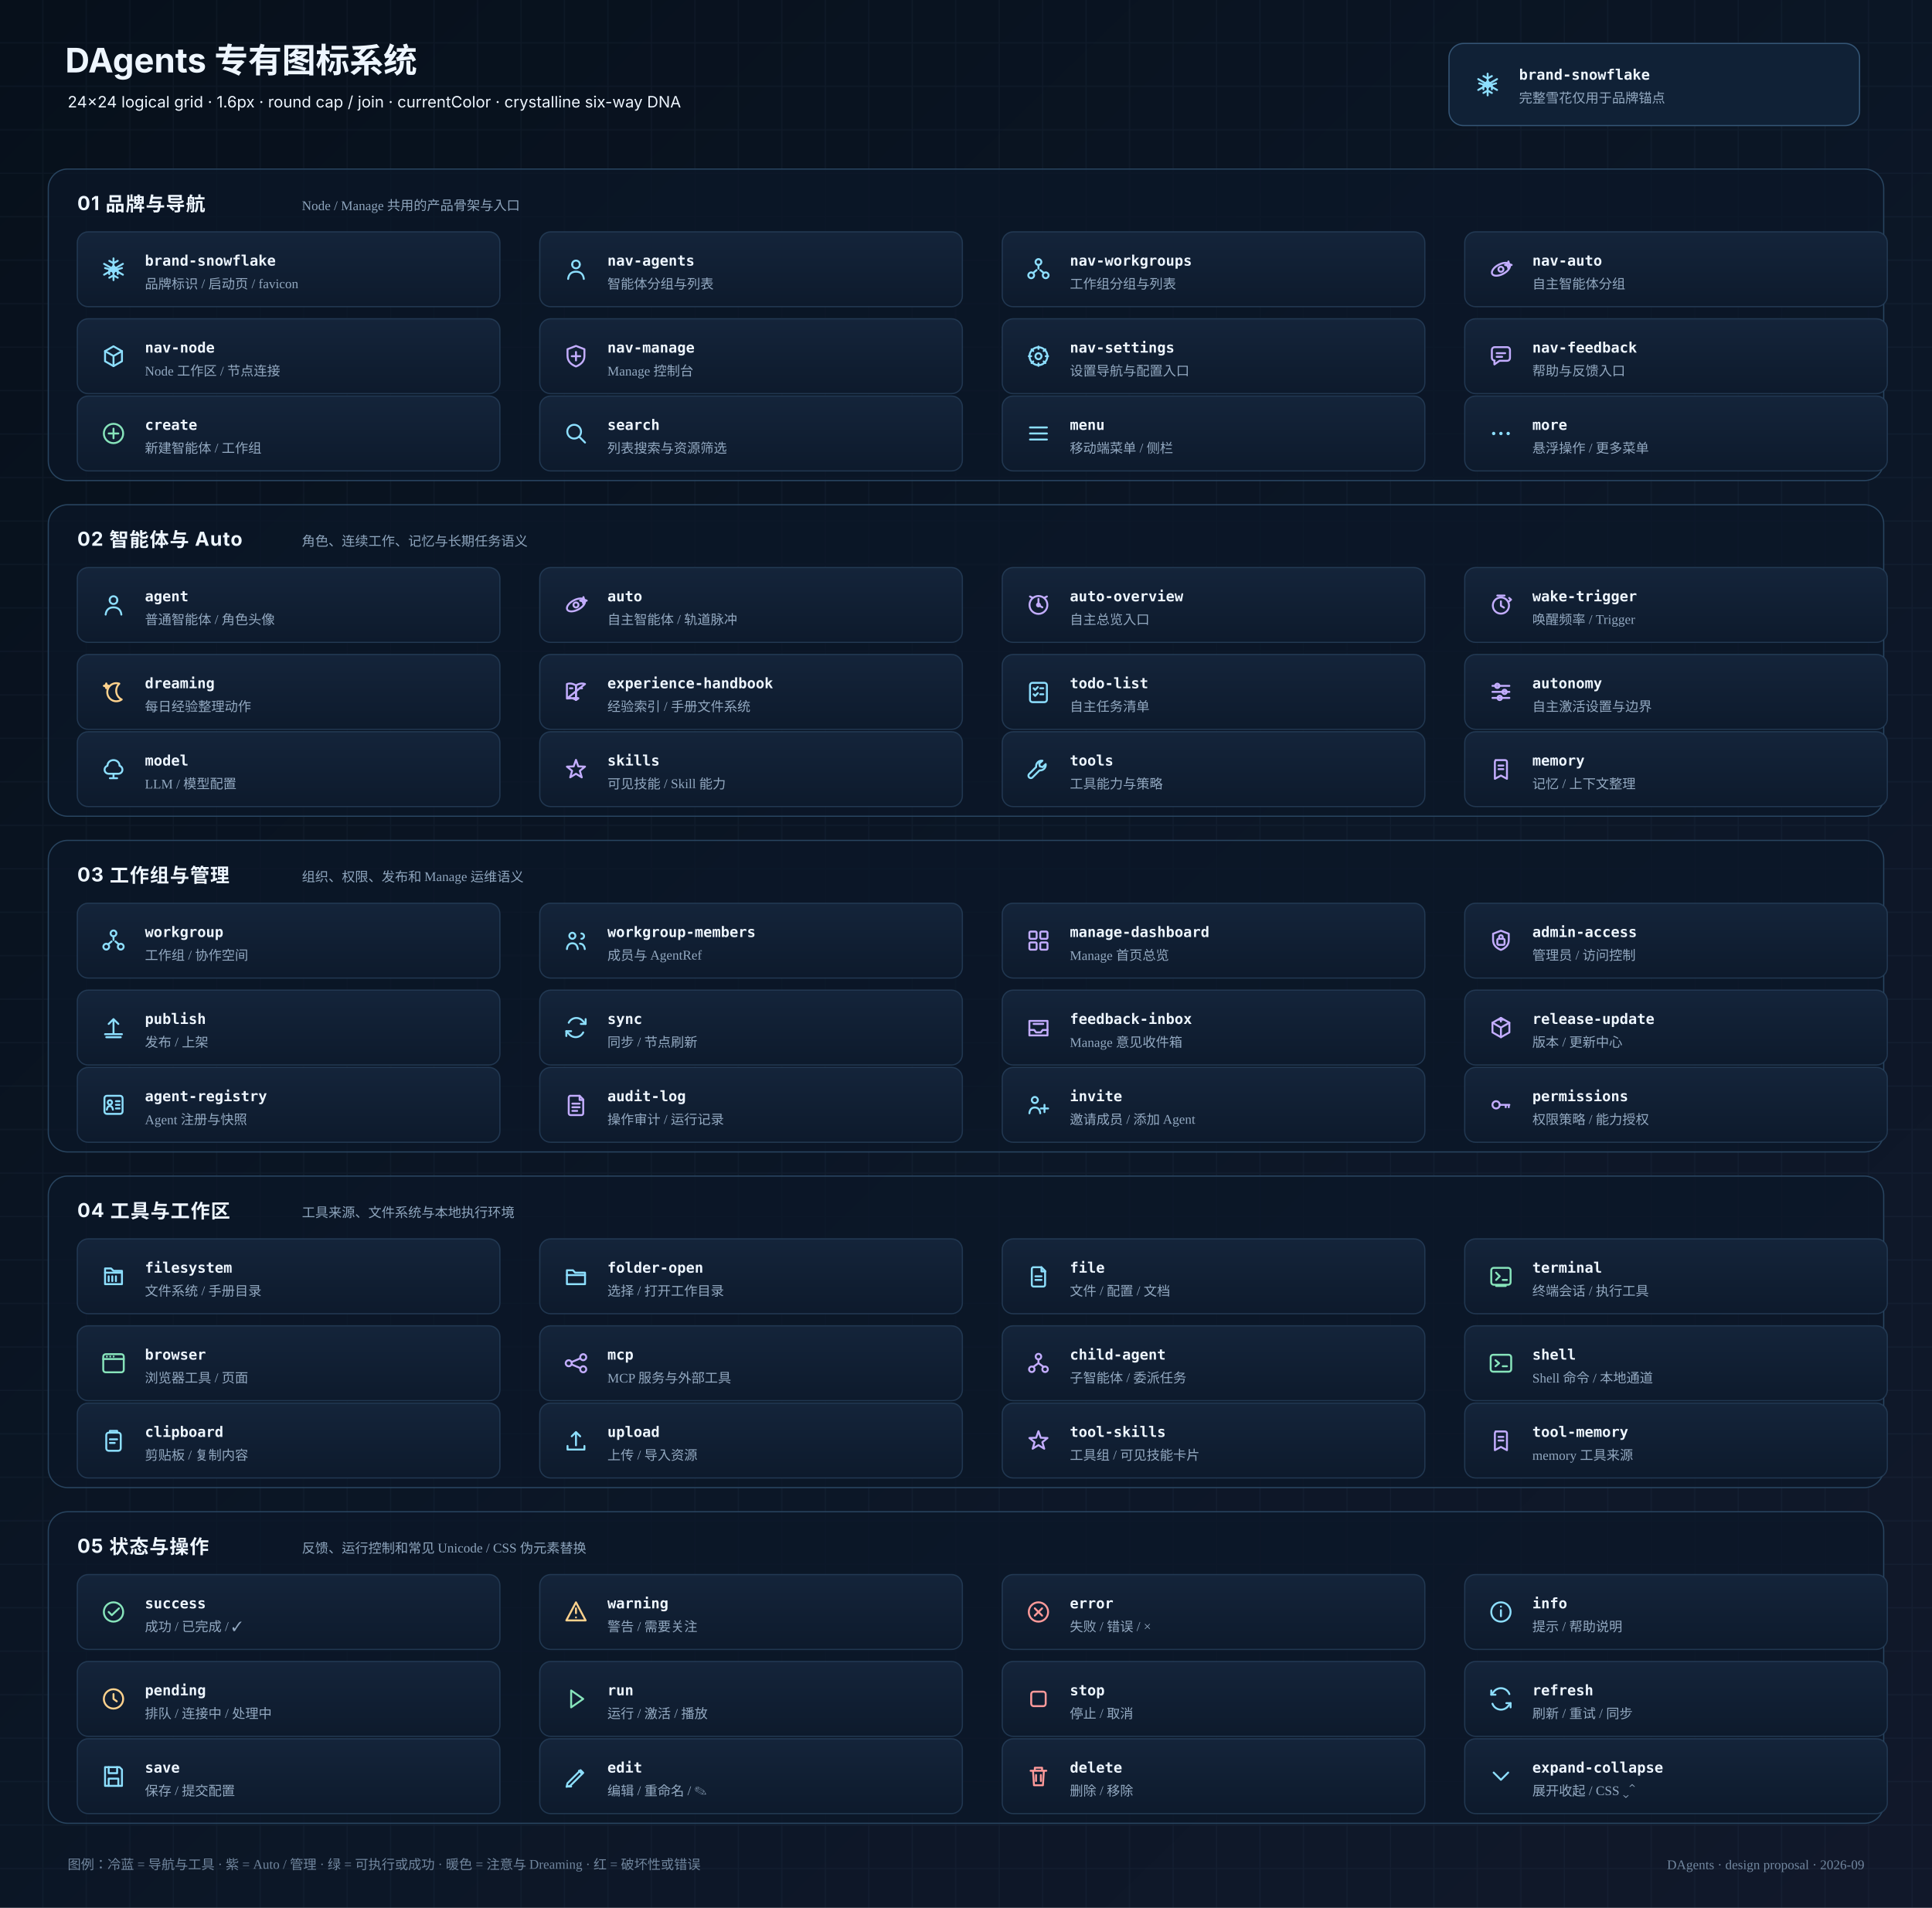
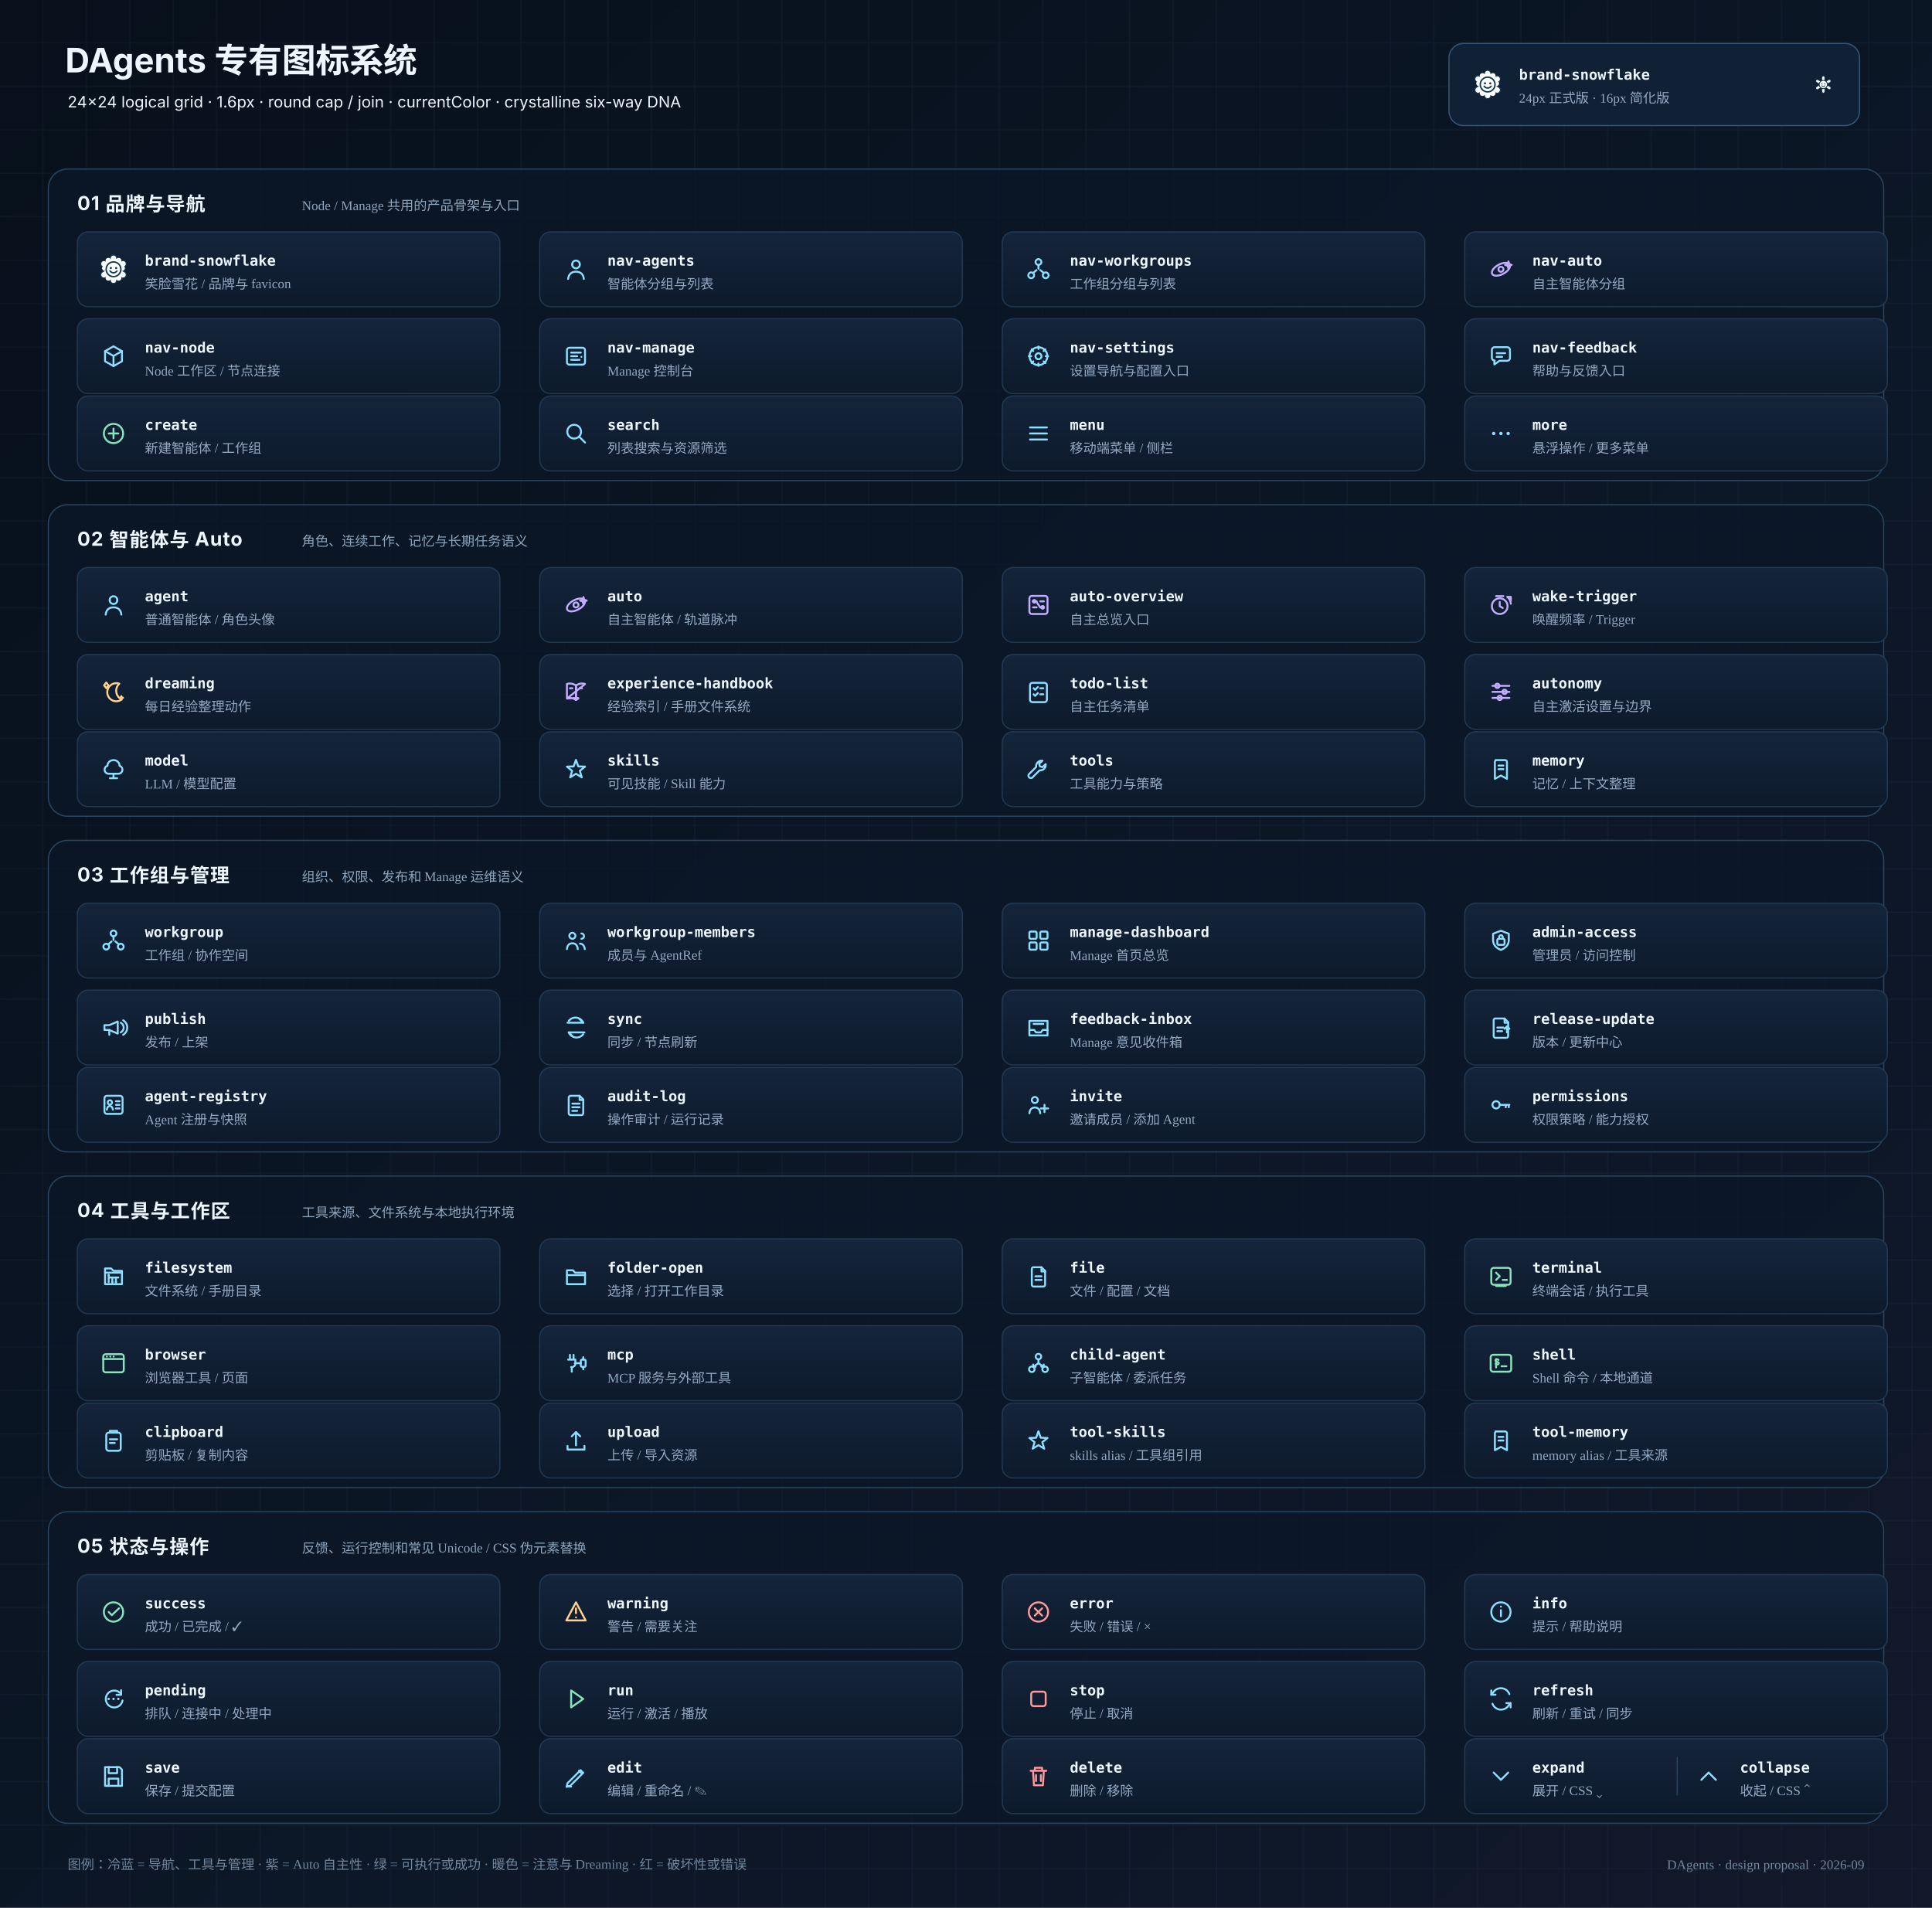
<svg xmlns="http://www.w3.org/2000/svg" width="1600" height="1580" viewBox="0 0 1600 1580" role="img" aria-labelledby="title desc">
  <defs>
    <linearGradient id="board" x1="0" y1="0" x2="1" y2="1">
      <stop stop-color="#07101b" />
      <stop offset=".58" stop-color="#0c1727" />
      <stop offset="1" stop-color="#11182a" />
    </linearGradient>
    <linearGradient id="card" x1="0" y1="0" x2="0" y2="1">
      <stop stop-color="#14243a" />
      <stop offset="1" stop-color="#0d1a2c" />
    </linearGradient>
    <linearGradient id="blue" x1="0" y1="0" x2="1" y2="1">
      <stop stop-color="#90ecff" />
      <stop offset="1" stop-color="#779bff" />
    </linearGradient>
    <linearGradient id="violet" x1="0" y1="0" x2="1" y2="1">
      <stop stop-color="#e0a9ff" />
      <stop offset="1" stop-color="#8db5ff" />
    </linearGradient>
    <linearGradient id="warm" x1="0" y1="0" x2="1" y2="1">
      <stop stop-color="#ffd990" />
      <stop offset="1" stop-color="#ff9d9d" />
    </linearGradient>
    <filter id="shadow" x="-20%" y="-20%" width="140%" height="160%">
      <feDropShadow dx="0" dy="8" stdDeviation="10" flood-color="#020611" flood-opacity=".34" />
    </filter>
    <pattern id="grain" width="36" height="36" patternUnits="userSpaceOnUse">
      <path d="M0 35.5h36M35.5 0v36" stroke="#7192bd" stroke-opacity=".055" />
    </pattern>
    <style>
      .label{font-family:Inter,"Segoe UI","Microsoft YaHei",sans-serif;fill:#eef6ff}
      .section-title{font-size:16px;font-weight:700;letter-spacing:.04em}
      .section-note{font-size:11px;fill:#8ea5bd}
      .key{font:600 12px ui-monospace,SFMono-Regular,Consolas,monospace;fill:#eef6ff}
      .meaning{font-size:11px;fill:#93a9c1}
      .footer{font-size:11px;fill:#71869e}
      .icon{fill:none;stroke:currentColor;stroke-width:1.6;stroke-linecap:round;stroke-linejoin:round}
      .icon-fill{fill:currentColor;stroke:none}
      .card-blue{color:#8ddfff}.card-violet{color:#c3adff}.card-warm{color:#ffd28d}.card-green{color:#87e4bb}.card-red{color:#ff9a9a}
    </style>
    <symbol id="i-brand-snowflake" viewBox="0 0 24 24">
-       <path class="icon" d="M12 3v18M4.2 7.5l15.6 9M4.2 16.5l15.6-9M8.5 5l3.5 2 3.5-2M8.5 19l3.5-2 3.5 2M5 11l3.5 1 0 4M19 11l-3.5 1 0 4" />
-       <path class="icon" d="m12 9.2 2.8 2.8-2.8 2.8-2.8-2.8Z" />
+       <g fill="none" stroke="#0d3656" stroke-width="6.2" stroke-linecap="round" stroke-linejoin="round">
+         <path d="M12 2.9v18.2M4.1 7.45l15.8 9.1M4.1 16.55l15.8-9.1" />
+       </g>
+       <g fill="none" stroke="#ffffff" stroke-width="4.5" stroke-linecap="round" stroke-linejoin="round" filter="url(#snow-shadow)">
+         <path d="M12 2.9v18.2M4.1 7.45l15.8 9.1M4.1 16.55l15.8-9.1" />
+         <path d="M7.7 4.8 12 7.3l4.3-2.5M7.7 19.2 12 16.7l4.3 2.5M4.8 11.1l4 .9M19.2 11.1l-4 .9" />
+       </g>
+       <circle cx="12" cy="12" r="6.1" fill="#ffffff" stroke="#0d3656" stroke-width="1.2" />
+       <circle cx="9.8" cy="11" r=".9" fill="#0d3656" />
+       <circle cx="14.2" cy="11" r=".9" fill="#0d3656" />
+       <path d="M9.1 13.4c1.45 2 4.35 2 5.8 0" fill="none" stroke="#0d3656" stroke-width="1.2" stroke-linecap="round" />
+     </symbol>
+     <symbol id="i-brand-snowflake-16" viewBox="0 0 16 16">
+       <g fill="none" stroke="#0d3656" stroke-width="3.1" stroke-linecap="round">
+         <path d="M8 2.2v11.6M3 5.1l10 5.8M3 10.9l10-5.8" />
+       </g>
+       <g fill="none" stroke="#ffffff" stroke-width="1.9" stroke-linecap="round" filter="url(#snow-shadow)">
+         <path d="M8 2.2v11.6M3 5.1l10 5.8M3 10.9l10-5.8" />
+       </g>
+       <circle cx="8" cy="8" r="3.4" fill="#ffffff" stroke="#0d3656" stroke-width=".7" />
+       <circle cx="6.8" cy="7.5" r=".5" fill="#0d3656" />
+       <circle cx="9.2" cy="7.5" r=".5" fill="#0d3656" />
+       <path d="M6.7 9c.7 1 1.9 1 2.6 0" fill="none" stroke="#0d3656" stroke-width=".7" stroke-linecap="round" />
    </symbol>
    <symbol id="i-agent" viewBox="0 0 24 24">
      <circle class="icon" cx="12" cy="8" r="3.2" />
      <path class="icon" d="M5.5 20c.4-3.8 2.6-6 6.5-6s6.1 2.2 6.5 6M9 8h.01M15 8h.01" />
    </symbol>
    <symbol id="i-workgroup" viewBox="0 0 24 24">
      <circle class="icon" cx="12" cy="6" r="2.4" />
      <circle class="icon" cx="6" cy="17" r="2.4" />
      <circle class="icon" cx="18" cy="17" r="2.4" />
      <path class="icon" d="M12 8.5v3M10.4 12.7 7.7 15M13.6 12.7l2.7 2.3" />
    </symbol>
    <symbol id="i-auto" viewBox="0 0 24 24">
      <ellipse class="icon" cx="12" cy="12" rx="8.2" ry="4.2" transform="rotate(-28 12 12)" />
      <circle class="icon" cx="12" cy="12" r="2.1" />
      <path class="icon" d="m18.2 5.5.6 2.2 2.1.7-2.1.7-.6 2.2-.7-2.2-2.1-.7 2.1-.7Z" />
    </symbol>
    <symbol id="i-node" viewBox="0 0 24 24">
      <path class="icon" d="m12 3.8 7 4v8.4l-7 4-7-4V7.8Z" />
      <path class="icon" d="m5 7.8 7 4 7-4M12 11.8v8.4" />
    </symbol>
    <symbol id="i-manage" viewBox="0 0 24 24">
-       <path class="icon" d="m12 3.5 7 2.7v5.5c0 4.1-2.4 7-7 8.8-4.6-1.8-7-4.7-7-8.8V6.2Z" />
-       <path class="icon" d="M8.5 12h7M12 8.5v7" />
+       <rect class="icon" x="4.5" y="5" width="15" height="14" rx="2" />
+       <path class="icon" d="M8 9h8M8 12h5M8 15h7M16.5 12.5h.01" />
    </symbol>
    <symbol id="i-settings" viewBox="0 0 24 24">
      <circle class="icon" cx="12" cy="12" r="2.5" />
      <path class="icon" d="M12 4v2M12 18v2M4 12h2M18 12h2M6.3 6.3l1.4 1.4M16.3 16.3l1.4 1.4M17.7 6.3l-1.4 1.4M7.7 16.3l-1.4 1.4" />
      <circle class="icon" cx="12" cy="12" r="7.4" />
    </symbol>
    <symbol id="i-feedback" viewBox="0 0 24 24">
      <path class="icon" d="M4.5 6.8c0-1.3 1-2.3 2.3-2.3h10.4c1.3 0 2.3 1 2.3 2.3v6.7c0 1.3-1 2.3-2.3 2.3h-6.4l-4.2 3v-3.2H6.8c-1.3 0-2.3-1-2.3-2.3Z" />
      <path class="icon" d="M8.5 9.5h7M8.5 12.5h4.5" />
    </symbol>
    <symbol id="i-create" viewBox="0 0 24 24">
      <circle class="icon" cx="12" cy="12" r="8" />
      <path class="icon" d="M12 8v8M8 12h8" />
    </symbol>
    <symbol id="i-search" viewBox="0 0 24 24">
      <circle class="icon" cx="10.5" cy="10.5" r="5.7" />
      <path class="icon" d="m15 15 4.5 4.5" />
    </symbol>
    <symbol id="i-menu" viewBox="0 0 24 24">
      <path class="icon" d="M5 7h14M5 12h14M5 17h14" />
    </symbol>
    <symbol id="i-more" viewBox="0 0 24 24">
      <circle class="icon-fill" cx="6" cy="12" r="1.4" />
      <circle class="icon-fill" cx="12" cy="12" r="1.4" />
      <circle class="icon-fill" cx="18" cy="12" r="1.4" />
    </symbol>
    <symbol id="i-auto-overview" viewBox="0 0 24 24">
-       <circle class="icon" cx="12" cy="12" r="7.4" />
-       <path class="icon" d="M12 7v5l3.2 2M5 5l2 1M19 5l-2 1" />
-       <circle class="icon" cx="12" cy="12" r="1.2" />
+       <rect class="icon" x="4.5" y="4.5" width="15" height="15" rx="2" />
+       <path class="icon" d="M7.5 9h3M13.5 9h3M7.5 14h3M13.5 14h3" />
+       <circle class="icon" cx="8.5" cy="9" r="1.1" />
+       <circle class="icon" cx="15.5" cy="14" r="1.1" />
+       <path class="icon" d="m10 9 3.5 5" />
    </symbol>
    <symbol id="i-wake-trigger" viewBox="0 0 24 24">
-       <circle class="icon" cx="12" cy="12.5" r="6.7" />
-       <path class="icon" d="M12 9v3.7l2.5 1.5M9 4.2h6M18.8 6.2l1.6 1.4-1.6 1.4" />
+       <circle class="icon" cx="11" cy="13" r="6.5" />
+       <path class="icon" d="M11 9.5V13l2.5 1.5M8 4.7h6M17.2 5.3a7.5 7.5 0 0 1 3 5.7M17.2 5.3h3v3" />
    </symbol>
    <symbol id="i-dreaming" viewBox="0 0 24 24">
      <path class="icon" d="M16.8 5.2a7.5 7.5 0 1 0 2 13.1A8 8 0 0 1 16.8 5.2Z" />
-       <path class="icon" d="m6 5 .4 1.4L8 7l-1.6.6L6 9l-.4-1.4L4 7l1.6-.6Z" />
+       <path class="icon" d="m6 4.2 1.8 2.4L6 8.9 4.2 6.6Z" />
+       <path class="icon" d="m18.5 15.5.35 1.05 1.05.35-1.05.35-.35 1.05-.35-1.05-1.05-.35 1.05-.35Z" />
    </symbol>
    <symbol id="i-experience-handbook" viewBox="0 0 24 24">
      <path class="icon" d="M4.5 5.5c2.4-.9 5.1-.4 7.5 1.2v12c-2.4-1.6-5.1-2.1-7.5-1.2ZM19.5 5.5c-2.4-.9-5.1-.4-7.5 1.2v12c2.4-1.6 5.1-2.1-7.5-1.2Z" />
      <path class="icon" d="M12 6.7v12M7 9h2M15 9h2" />
    </symbol>
    <symbol id="i-todo-list" viewBox="0 0 24 24">
      <rect class="icon" x="5" y="4.5" width="14" height="16" rx="2" />
      <path class="icon" d="m8 9 1.3 1.3L11.5 8M13.5 9H16M8 14l1.3 1.3 2.2-2.3M13.5 14H16" />
    </symbol>
    <symbol id="i-autonomy" viewBox="0 0 24 24">
      <path class="icon" d="M5 7h14M5 12h14M5 17h14" />
      <circle class="icon" cx="9" cy="7" r="1.8" />
      <circle class="icon" cx="15" cy="12" r="1.8" />
      <circle class="icon" cx="11" cy="17" r="1.8" />
    </symbol>
    <symbol id="i-model" viewBox="0 0 24 24">
      <path class="icon" d="M7 9.2C7 6.5 9.2 4.5 12 4.5s5 2 5 4.7c1.4.4 2.4 1.7 2.4 3.2 0 1.9-1.5 3.4-3.4 3.4H8c-1.9 0-3.4-1.5-3.4-3.4 0-1.5 1-2.8 2.4-3.2Z" />
      <path class="icon" d="M9 19.5h6M12 16v3.5" />
    </symbol>
    <symbol id="i-skills" viewBox="0 0 24 24">
      <path class="icon" d="m12 4.3 1.9 5.4 5.6.2-4.3 3.5 1.6 5.4-4.8-3-4.8 3 1.6-5.4-4.3-3.5 5.6-.2Z" />
    </symbol>
    <symbol id="i-tools" viewBox="0 0 24 24">
      <path class="icon" d="M15.3 5a4.6 4.6 0 0 0-5.2 5.2l-5.6 5.6a2 2 0 1 0 2.8 2.8l5.6-5.6A4.6 4.6 0 0 0 18 7.8l-2.6 2.5-2.2-.6-.6-2.2Z" />
    </symbol>
    <symbol id="i-memory" viewBox="0 0 24 24">
      <path class="icon" d="M7.5 4.5h8A1.5 1.5 0 0 1 17 6v14l-5-2.7L7 20V6a1.5 1.5 0 0 1 1.5-1.5Z" />
      <path class="icon" d="M10 9h4M10 12h4" />
    </symbol>
    <symbol id="i-workgroup-members" viewBox="0 0 24 24">
      <circle class="icon" cx="9" cy="8" r="2.5" />
      <path class="icon" d="M4.5 19c.3-3 1.8-4.8 4.5-4.8s4.2 1.8 4.5 4.8M16.5 10.5a2.2 2.2 0 1 0 0-4.4M15.3 14.5c2.3.1 3.6 1.7 4 4.5" />
    </symbol>
    <symbol id="i-dashboard" viewBox="0 0 24 24">
      <rect class="icon" x="4.5" y="4.5" width="6" height="6" rx="1" />
      <rect class="icon" x="13.5" y="4.5" width="6" height="6" rx="1" />
      <rect class="icon" x="4.5" y="13.5" width="6" height="6" rx="1" />
      <rect class="icon" x="13.5" y="13.5" width="6" height="6" rx="1" />
    </symbol>
    <symbol id="i-admin-access" viewBox="0 0 24 24">
      <path class="icon" d="m12 3.8 6.5 2.5v5.2c0 3.8-2.2 6.5-6.5 8.2-4.3-1.7-6.5-4.4-6.5-8.2V6.3Z" />
      <rect class="icon" x="9" y="10.5" width="6" height="5" rx="1" />
      <path class="icon" d="M10.5 10.5V9a1.5 1.5 0 0 1 3 0v1.5" />
    </symbol>
    <symbol id="i-publish" viewBox="0 0 24 24">
-       <path class="icon" d="M5 17.5h14M12 17.5V5M8 9l4-4 4 4" />
-       <path class="icon" d="M6 20h12" />
+       <path class="icon" d="M4.5 10h4l7-3v10l-7-3h-4Z" />
+       <path class="icon" d="M8.5 14v4M18 8a4.5 4.5 0 0 1 0 8M20 6a7 7 0 0 1 0 12" />
    </symbol>
    <symbol id="i-sync" viewBox="0 0 24 24">
-       <path class="icon" d="M6 8a7 7 0 0 1 11.6-1.5L20 9M18 16a7 7 0 0 1-11.6 1.5L4 15" />
-       <path class="icon" d="M20 5v4h-4M4 19v-4h4" />
+       <path class="icon" d="M5 8h13l-3-3M19 16H6l3 3" />
+       <path class="icon" d="M18 8a7 7 0 0 0-12-1.5M6 16a7 7 0 0 0 12 1.5" />
    </symbol>
    <symbol id="i-feedback-inbox" viewBox="0 0 24 24">
      <path class="icon" d="M4.5 6.5h15v12h-15Z" />
      <path class="icon" d="M4.5 14h4l1.5 2h4l1.5-2h4M8 9h8" />
    </symbol>
    <symbol id="i-release-update" viewBox="0 0 24 24">
-       <path class="icon" d="m12 4 7 4v8l-7 4-7-4V8Z" />
-       <path class="icon" d="m5 8 7 4 7-4M12 12v8" />
-       <path class="icon" d="M12 4v3M10.5 5.5 12 4l1.5 1.5" />
+       <path class="icon" d="M7 4.5h8l3 3V19a1.5 1.5 0 0 1-1.5 1.5h-9A1.5 1.5 0 0 1 6 19V6a1.5 1.5 0 0 1 1-1.5Z" />
+       <path class="icon" d="M15 4.5V8h3M9 12h5M9 15h4M17 11v5M15 13l2-2 2 2" />
    </symbol>
    <symbol id="i-agent-registry" viewBox="0 0 24 24">
      <rect class="icon" x="4.5" y="4.5" width="15" height="15" rx="2" />
      <circle class="icon" cx="9" cy="10" r="1.8" />
      <path class="icon" d="M6.5 16c.3-2 1.1-3 2.5-3s2.2 1 2.5 3M14 9h3M14 12h3M14 15h3" />
    </symbol>
    <symbol id="i-audit-log" viewBox="0 0 24 24">
      <path class="icon" d="M7 4.5h8l3 3V19a1.5 1.5 0 0 1-1.5 1.5h-9A1.5 1.5 0 0 1 6 19V6a1.5 1.5 0 0 1 1.5-1.5Z" />
      <path class="icon" d="M15 4.5V8h3M9 11h6M9 14h6M9 17h4" />
    </symbol>
    <symbol id="i-invite" viewBox="0 0 24 24">
      <circle class="icon" cx="9" cy="8" r="2.5" />
      <path class="icon" d="M4.5 19c.3-3 1.8-4.8 4.5-4.8s4.2 1.8 4.5 4.8M17 12v6M14 15h6" />
    </symbol>
    <symbol id="i-permissions" viewBox="0 0 24 24">
      <circle class="icon" cx="8" cy="12" r="3" />
      <path class="icon" d="M11 12h8M16 12v2M18.5 12v2" />
    </symbol>
    <symbol id="i-filesystem" viewBox="0 0 24 24">
      <path class="icon" d="M5 5.5h5l2 2h7v11H5Z" />
-       <path class="icon" d="M5 9h14M8 12v4M11 12v4M14 12v4" />
+       <path class="icon" d="M5 9h14M8 11v6M8 13h8M11 13v4M14 13v4" />
+       <circle class="icon-fill" cx="8" cy="11" r="1" />
+       <circle class="icon-fill" cx="11" cy="17" r="1" />
+       <circle class="icon-fill" cx="14" cy="17" r="1" />
    </symbol>
    <symbol id="i-folder-open" viewBox="0 0 24 24">
      <path class="icon" d="M4.5 7h5l1.8 2h8.2v9.5H4.5Z" />
      <path class="icon" d="M4.5 11h15" />
    </symbol>
    <symbol id="i-file" viewBox="0 0 24 24">
      <path class="icon" d="M7.5 4.5h7l3 3V19a1.5 1.5 0 0 1-1.5 1.5h-8A1.5 1.5 0 0 1 6.5 19V6a1.5 1.5 0 0 1 1-1.5Z" />
      <path class="icon" d="M14.5 4.5V8h3.2M9.5 12h5M9.5 15h5" />
    </symbol>
    <symbol id="i-terminal" viewBox="0 0 24 24">
      <rect class="icon" x="4" y="5" width="16" height="14" rx="2" />
      <path class="icon" d="m8 9 3 3-3 3M13.5 15H17M8 20h8" />
    </symbol>
    <symbol id="i-browser" viewBox="0 0 24 24">
      <rect class="icon" x="3.5" y="4.5" width="17" height="15" rx="2" />
      <path class="icon" d="M3.5 8.5h17" />
      <circle class="icon-fill" cx="6.5" cy="6.5" r=".8" />
      <circle class="icon-fill" cx="9.3" cy="6.5" r=".8" />
      <circle class="icon-fill" cx="12.1" cy="6.5" r=".8" />
    </symbol>
    <symbol id="i-mcp" viewBox="0 0 24 24">
-       <circle class="icon" cx="6" cy="12" r="2.5" />
-       <circle class="icon" cx="18" cy="7" r="2.5" />
-       <circle class="icon" cx="18" cy="17" r="2.5" />
-       <path class="icon" d="m8.4 11 7.1-3M8.4 13l7.1 3" />
+       <path class="icon" d="M7 5v4M10 5v4M5.5 9h6v3.2a3 3 0 0 1-3 3H8M8.5 15.2V19M11 12h5" />
+       <rect class="icon" x="16" y="9" width="4" height="6" rx="1" />
+       <path class="icon" d="M18 7v2M18 15v2" />
    </symbol>
    <symbol id="i-child-agent" viewBox="0 0 24 24">
      <circle class="icon" cx="12" cy="6.5" r="2.3" />
      <circle class="icon" cx="6.5" cy="17" r="2.3" />
      <circle class="icon" cx="17.5" cy="17" r="2.3" />
-       <path class="icon" d="M12 8.8v3.1M12 11.9 7.8 15M12 11.9l4.2 3.1" />
+       <path class="icon" d="M12 8.8v3.1M12 11.9 7.8 15M12 11.9l4.2 3.1M7.8 15l-.2-1.9M7.8 15l1.8-.1M16.2 15l.2-1.9M16.2 15l-1.8-.1" />
    </symbol>
    <symbol id="i-shell" viewBox="0 0 24 24">
      <rect class="icon" x="3.5" y="5" width="17" height="14" rx="2" />
-       <path class="icon" d="m7.5 9.5 3 2.5-3 2.5M13.5 14.5h3.5" />
+       <path class="icon" d="M8 8.5v7M10 9.3c-.4-.6-1.3-.8-1.9-.5-.9.4-.8 1.5.1 1.8l1.3.5c.9.3 1 1.4.1 1.8-.7.3-1.6 0-2-.5M12.5 14.5h4" />
    </symbol>
    <symbol id="i-clipboard" viewBox="0 0 24 24">
      <rect class="icon" x="6" y="5.5" width="12" height="15" rx="2" />
      <path class="icon" d="M9 5.5V4h6v1.5M9 11h6M9 14h4" />
    </symbol>
    <symbol id="i-upload" viewBox="0 0 24 24">
      <path class="icon" d="M5 16.5v3h14v-3M12 16V5M8.5 8.5 12 5l3.5 3.5" />
    </symbol>
    <symbol id="i-success" viewBox="0 0 24 24">
      <circle class="icon" cx="12" cy="12" r="8" />
      <path class="icon" d="m8 12 2.6 2.6L16.5 9" />
    </symbol>
    <symbol id="i-warning" viewBox="0 0 24 24">
      <path class="icon" d="m12 4 8 15H4Z" />
      <path class="icon" d="M12 9v4M12 16.5h.01" />
    </symbol>
    <symbol id="i-error" viewBox="0 0 24 24">
      <circle class="icon" cx="12" cy="12" r="8" />
      <path class="icon" d="m9 9 6 6M15 9l-6 6" />
    </symbol>
    <symbol id="i-info" viewBox="0 0 24 24">
      <circle class="icon" cx="12" cy="12" r="8" />
      <path class="icon" d="M12 10.5v5M12 7.5h.01" />
    </symbol>
    <symbol id="i-pending" viewBox="0 0 24 24">
-       <circle class="icon" cx="12" cy="12" r="8" />
-       <path class="icon" d="M12 8v4l2.7 2" />
+       <path class="icon" d="M18.3 8a7 7 0 1 0 1.2 5.3" />
+       <path class="icon" d="M18.3 4.8v3.8h-3.8" />
+       <circle class="icon-fill" cx="8" cy="12" r="1" />
+       <circle class="icon-fill" cx="12" cy="12" r="1" />
+       <circle class="icon-fill" cx="16" cy="12" r="1" />
    </symbol>
    <symbol id="i-run" viewBox="0 0 24 24">
      <path class="icon" d="m8 5 10 7-10 7Z" />
    </symbol>
    <symbol id="i-stop" viewBox="0 0 24 24">
      <rect class="icon" x="6" y="6" width="12" height="12" rx="2" />
    </symbol>
    <symbol id="i-refresh" viewBox="0 0 24 24">
      <path class="icon" d="M19 8a7.5 7.5 0 0 0-13.3-1.5L4 8.5M5 16a7.5 7.5 0 0 0 13.3 1.5L20 15.5" />
      <path class="icon" d="M4 5v3.5h3.5M20 19v-3.5h-3.5" />
    </symbol>
    <symbol id="i-save" viewBox="0 0 24 24">
      <path class="icon" d="M5 4.5h12l2 2V20H5Z" />
      <path class="icon" d="M8 4.5v5h7v-5M8 20v-6h8v6" />
    </symbol>
    <symbol id="i-edit" viewBox="0 0 24 24">
      <path class="icon" d="m5 17.8-.8 3 3-.8L18 9.2l-2.2-2.2Z" />
      <path class="icon" d="m14.5 7.5 2.2 2.2M5 20.5h3" />
    </symbol>
    <symbol id="i-delete" viewBox="0 0 24 24">
      <path class="icon" d="M5.5 7.5h13M9 7.5V5h6v2.5M7.5 7.5l.8 12h7.4l.8-12M10 11v5M14 11v5" />
    </symbol>
    <symbol id="i-check" viewBox="0 0 24 24">
      <path class="icon" d="m5.5 12.5 4 4 9-9" />
    </symbol>
    <symbol id="i-close" viewBox="0 0 24 24">
      <path class="icon" d="m7 7 10 10M17 7 7 17" />
    </symbol>
    <symbol id="i-back" viewBox="0 0 24 24">
      <path class="icon" d="M19 12H5M10 7l-5 5 5 5" />
    </symbol>
    <symbol id="i-forward" viewBox="0 0 24 24">
      <path class="icon" d="M5 12h14M14 7l5 5-5 5" />
    </symbol>
    <symbol id="i-expand" viewBox="0 0 24 24">
      <path class="icon" d="m6 9 6 6 6-6" />
    </symbol>
    <symbol id="i-collapse" viewBox="0 0 24 24">
      <path class="icon" d="m6 15 6-6 6 6" />
    </symbol>
    <symbol id="i-filter" viewBox="0 0 24 24">
      <path class="icon" d="M4.5 6h15l-5.7 6.4v5.1l-3.6 1.7v-6.8Z" />
    </symbol>
    <symbol id="i-copy" viewBox="0 0 24 24">
      <rect class="icon" x="8" y="8" width="11" height="11" rx="2" />
      <path class="icon" d="M16 8V6.5a2 2 0 0 0-2-2H6.5a2 2 0 0 0-2 2V14a2 2 0 0 0 2 2H8" />
    </symbol>
    <g id="card-frame">
      <rect width="350" height="62" rx="9" fill="url(#card)" stroke="#29425e" stroke-opacity=".75" />
    </g>
  </defs>
  <rect width="1600" height="1580" fill="url(#board)" />
  <rect width="1600" height="1580" fill="url(#grain)" />
  <text x="54" y="60" class="label" font-size="28" font-weight="750">DAgents 专有图标系统</text>
  <text x="56" y="89" class="label" font-size="13" fill="#9fb5cd">24×24 logical grid · 1.6px · round cap / join · currentColor · crystalline six-way DNA</text>
  <g transform="translate(1200 36)">
    <rect width="340" height="68" rx="12" fill="#102136" stroke="#345575" />
-     <use href="#i-brand-snowflake" x="20" y="22" width="24" height="24" class="card-blue" />
+     <use href="#i-brand-snowflake" x="20" y="22" width="24" height="24" />
+     <use href="#i-brand-snowflake-16" x="302" y="26" width="16" height="16" />
    <text x="58" y="30" class="key">brand-snowflake</text>
-     <text x="58" y="49" class="meaning">完整雪花仅用于品牌锚点</text>
+     <text x="58" y="49" class="meaning">24px 正式版 · 16px 简化版</text>
  </g>
  <g transform="translate(40 140)">
    <rect width="1520" height="258" rx="16" fill="#0b1728" fill-opacity=".76" stroke="#28445f" />
    <text x="24" y="34" class="label section-title">01  品牌与导航</text>
    <text x="210" y="34" class="section-note">Node / Manage 共用的产品骨架与入口</text>
    <g transform="translate(24 52)">
      <use href="#card-frame" />
-       <use href="#i-brand-snowflake" x="18" y="19" width="24" height="24" class="card-blue" />
+       <use href="#i-brand-snowflake" x="18" y="19" width="24" height="24" />
      <text x="56" y="28" class="key">brand-snowflake</text>
-       <text x="56" y="47" class="meaning">品牌标识 / 启动页 / favicon</text>
+       <text x="56" y="47" class="meaning">笑脸雪花 / 品牌与 favicon</text>
    </g>
    <g transform="translate(407 52)">
      <use href="#card-frame" />
      <use href="#i-agent" x="18" y="19" width="24" height="24" class="card-blue" />
      <text x="56" y="28" class="key">nav-agents</text>
      <text x="56" y="47" class="meaning">智能体分组与列表</text>
    </g>
    <g transform="translate(790 52)">
      <use href="#card-frame" />
      <use href="#i-workgroup" x="18" y="19" width="24" height="24" class="card-blue" />
      <text x="56" y="28" class="key">nav-workgroups</text>
      <text x="56" y="47" class="meaning">工作组分组与列表</text>
    </g>
    <g transform="translate(1173 52)">
      <use href="#card-frame" />
      <use href="#i-auto" x="18" y="19" width="24" height="24" class="card-violet" />
      <text x="56" y="28" class="key">nav-auto</text>
      <text x="56" y="47" class="meaning">自主智能体分组</text>
    </g>
    <g transform="translate(24 124)">
      <use href="#card-frame" />
      <use href="#i-node" x="18" y="19" width="24" height="24" class="card-blue" />
      <text x="56" y="28" class="key">nav-node</text>
      <text x="56" y="47" class="meaning">Node 工作区 / 节点连接</text>
    </g>
    <g transform="translate(407 124)">
      <use href="#card-frame" />
-       <use href="#i-manage" x="18" y="19" width="24" height="24" class="card-violet" />
+       <use href="#i-manage" x="18" y="19" width="24" height="24" class="card-blue" />
      <text x="56" y="28" class="key">nav-manage</text>
      <text x="56" y="47" class="meaning">Manage 控制台</text>
    </g>
    <g transform="translate(790 124)">
      <use href="#card-frame" />
      <use href="#i-settings" x="18" y="19" width="24" height="24" class="card-blue" />
      <text x="56" y="28" class="key">nav-settings</text>
      <text x="56" y="47" class="meaning">设置导航与配置入口</text>
    </g>
    <g transform="translate(1173 124)">
      <use href="#card-frame" />
-       <use href="#i-feedback" x="18" y="19" width="24" height="24" class="card-violet" />
+       <use href="#i-feedback" x="18" y="19" width="24" height="24" class="card-blue" />
      <text x="56" y="28" class="key">nav-feedback</text>
      <text x="56" y="47" class="meaning">帮助与反馈入口</text>
    </g>
    <g transform="translate(24 188)">
      <use href="#card-frame" />
      <use href="#i-create" x="18" y="19" width="24" height="24" class="card-green" />
      <text x="56" y="28" class="key">create</text>
      <text x="56" y="47" class="meaning">新建智能体 / 工作组</text>
    </g>
    <g transform="translate(407 188)">
      <use href="#card-frame" />
      <use href="#i-search" x="18" y="19" width="24" height="24" class="card-blue" />
      <text x="56" y="28" class="key">search</text>
      <text x="56" y="47" class="meaning">列表搜索与资源筛选</text>
    </g>
    <g transform="translate(790 188)">
      <use href="#card-frame" />
      <use href="#i-menu" x="18" y="19" width="24" height="24" class="card-blue" />
      <text x="56" y="28" class="key">menu</text>
      <text x="56" y="47" class="meaning">移动端菜单 / 侧栏</text>
    </g>
    <g transform="translate(1173 188)">
      <use href="#card-frame" />
      <use href="#i-more" x="18" y="19" width="24" height="24" class="card-blue" />
      <text x="56" y="28" class="key">more</text>
      <text x="56" y="47" class="meaning">悬浮操作 / 更多菜单</text>
    </g>
  </g>
  <g transform="translate(40 418)">
    <rect width="1520" height="258" rx="16" fill="#0b1728" fill-opacity=".76" stroke="#28445f" />
    <text x="24" y="34" class="label section-title">02  智能体与 Auto</text>
    <text x="210" y="34" class="section-note">角色、连续工作、记忆与长期任务语义</text>
    <g transform="translate(24 52)">
      <use href="#card-frame" />
      <use href="#i-agent" x="18" y="19" width="24" height="24" class="card-blue" />
      <text x="56" y="28" class="key">agent</text>
      <text x="56" y="47" class="meaning">普通智能体 / 角色头像</text>
    </g>
    <g transform="translate(407 52)">
      <use href="#card-frame" />
      <use href="#i-auto" x="18" y="19" width="24" height="24" class="card-violet" />
      <text x="56" y="28" class="key">auto</text>
      <text x="56" y="47" class="meaning">自主智能体 / 轨道脉冲</text>
    </g>
    <g transform="translate(790 52)">
      <use href="#card-frame" />
      <use href="#i-auto-overview" x="18" y="19" width="24" height="24" class="card-violet" />
      <text x="56" y="28" class="key">auto-overview</text>
      <text x="56" y="47" class="meaning">自主总览入口</text>
    </g>
    <g transform="translate(1173 52)">
      <use href="#card-frame" />
      <use href="#i-wake-trigger" x="18" y="19" width="24" height="24" class="card-violet" />
      <text x="56" y="28" class="key">wake-trigger</text>
      <text x="56" y="47" class="meaning">唤醒频率 / Trigger</text>
    </g>
    <g transform="translate(24 124)">
      <use href="#card-frame" />
      <use href="#i-dreaming" x="18" y="19" width="24" height="24" class="card-warm" />
      <text x="56" y="28" class="key">dreaming</text>
      <text x="56" y="47" class="meaning">每日经验整理动作</text>
    </g>
    <g transform="translate(407 124)">
      <use href="#card-frame" />
      <use href="#i-experience-handbook" x="18" y="19" width="24" height="24" class="card-violet" />
      <text x="56" y="28" class="key">experience-handbook</text>
      <text x="56" y="47" class="meaning">经验索引 / 手册文件系统</text>
    </g>
    <g transform="translate(790 124)">
      <use href="#card-frame" />
      <use href="#i-todo-list" x="18" y="19" width="24" height="24" class="card-blue" />
      <text x="56" y="28" class="key">todo-list</text>
      <text x="56" y="47" class="meaning">自主任务清单</text>
    </g>
    <g transform="translate(1173 124)">
      <use href="#card-frame" />
      <use href="#i-autonomy" x="18" y="19" width="24" height="24" class="card-violet" />
      <text x="56" y="28" class="key">autonomy</text>
      <text x="56" y="47" class="meaning">自主激活设置与边界</text>
    </g>
    <g transform="translate(24 188)">
      <use href="#card-frame" />
      <use href="#i-model" x="18" y="19" width="24" height="24" class="card-blue" />
      <text x="56" y="28" class="key">model</text>
      <text x="56" y="47" class="meaning">LLM / 模型配置</text>
    </g>
    <g transform="translate(407 188)">
      <use href="#card-frame" />
-       <use href="#i-skills" x="18" y="19" width="24" height="24" class="card-violet" />
+       <use href="#i-skills" x="18" y="19" width="24" height="24" class="card-blue" />
      <text x="56" y="28" class="key">skills</text>
      <text x="56" y="47" class="meaning">可见技能 / Skill 能力</text>
    </g>
    <g transform="translate(790 188)">
      <use href="#card-frame" />
      <use href="#i-tools" x="18" y="19" width="24" height="24" class="card-blue" />
      <text x="56" y="28" class="key">tools</text>
      <text x="56" y="47" class="meaning">工具能力与策略</text>
    </g>
    <g transform="translate(1173 188)">
      <use href="#card-frame" />
-       <use href="#i-memory" x="18" y="19" width="24" height="24" class="card-violet" />
+       <use href="#i-memory" x="18" y="19" width="24" height="24" class="card-blue" />
      <text x="56" y="28" class="key">memory</text>
      <text x="56" y="47" class="meaning">记忆 / 上下文整理</text>
    </g>
  </g>
  <g transform="translate(40 696)">
    <rect width="1520" height="258" rx="16" fill="#0b1728" fill-opacity=".76" stroke="#28445f" />
    <text x="24" y="34" class="label section-title">03  工作组与管理</text>
    <text x="210" y="34" class="section-note">组织、权限、发布和 Manage 运维语义</text>
    <g transform="translate(24 52)">
      <use href="#card-frame" />
      <use href="#i-workgroup" x="18" y="19" width="24" height="24" class="card-blue" />
      <text x="56" y="28" class="key">workgroup</text>
      <text x="56" y="47" class="meaning">工作组 / 协作空间</text>
    </g>
    <g transform="translate(407 52)">
      <use href="#card-frame" />
      <use href="#i-workgroup-members" x="18" y="19" width="24" height="24" class="card-blue" />
      <text x="56" y="28" class="key">workgroup-members</text>
      <text x="56" y="47" class="meaning">成员与 AgentRef</text>
    </g>
    <g transform="translate(790 52)">
      <use href="#card-frame" />
-       <use href="#i-dashboard" x="18" y="19" width="24" height="24" class="card-violet" />
+       <use href="#i-dashboard" x="18" y="19" width="24" height="24" class="card-blue" />
      <text x="56" y="28" class="key">manage-dashboard</text>
      <text x="56" y="47" class="meaning">Manage 首页总览</text>
    </g>
    <g transform="translate(1173 52)">
      <use href="#card-frame" />
-       <use href="#i-admin-access" x="18" y="19" width="24" height="24" class="card-violet" />
+       <use href="#i-admin-access" x="18" y="19" width="24" height="24" class="card-blue" />
      <text x="56" y="28" class="key">admin-access</text>
      <text x="56" y="47" class="meaning">管理员 / 访问控制</text>
    </g>
    <g transform="translate(24 124)">
      <use href="#card-frame" />
      <use href="#i-publish" x="18" y="19" width="24" height="24" class="card-blue" />
      <text x="56" y="28" class="key">publish</text>
      <text x="56" y="47" class="meaning">发布 / 上架</text>
    </g>
    <g transform="translate(407 124)">
      <use href="#card-frame" />
      <use href="#i-sync" x="18" y="19" width="24" height="24" class="card-blue" />
      <text x="56" y="28" class="key">sync</text>
      <text x="56" y="47" class="meaning">同步 / 节点刷新</text>
    </g>
    <g transform="translate(790 124)">
      <use href="#card-frame" />
-       <use href="#i-feedback-inbox" x="18" y="19" width="24" height="24" class="card-violet" />
+       <use href="#i-feedback-inbox" x="18" y="19" width="24" height="24" class="card-blue" />
      <text x="56" y="28" class="key">feedback-inbox</text>
      <text x="56" y="47" class="meaning">Manage 意见收件箱</text>
    </g>
    <g transform="translate(1173 124)">
      <use href="#card-frame" />
-       <use href="#i-release-update" x="18" y="19" width="24" height="24" class="card-violet" />
+       <use href="#i-release-update" x="18" y="19" width="24" height="24" class="card-blue" />
      <text x="56" y="28" class="key">release-update</text>
      <text x="56" y="47" class="meaning">版本 / 更新中心</text>
    </g>
    <g transform="translate(24 188)">
      <use href="#card-frame" />
      <use href="#i-agent-registry" x="18" y="19" width="24" height="24" class="card-blue" />
      <text x="56" y="28" class="key">agent-registry</text>
      <text x="56" y="47" class="meaning">Agent 注册与快照</text>
    </g>
    <g transform="translate(407 188)">
      <use href="#card-frame" />
-       <use href="#i-audit-log" x="18" y="19" width="24" height="24" class="card-violet" />
+       <use href="#i-audit-log" x="18" y="19" width="24" height="24" class="card-blue" />
      <text x="56" y="28" class="key">audit-log</text>
      <text x="56" y="47" class="meaning">操作审计 / 运行记录</text>
    </g>
    <g transform="translate(790 188)">
      <use href="#card-frame" />
      <use href="#i-invite" x="18" y="19" width="24" height="24" class="card-blue" />
      <text x="56" y="28" class="key">invite</text>
      <text x="56" y="47" class="meaning">邀请成员 / 添加 Agent</text>
    </g>
    <g transform="translate(1173 188)">
      <use href="#card-frame" />
-       <use href="#i-permissions" x="18" y="19" width="24" height="24" class="card-violet" />
+       <use href="#i-permissions" x="18" y="19" width="24" height="24" class="card-blue" />
      <text x="56" y="28" class="key">permissions</text>
      <text x="56" y="47" class="meaning">权限策略 / 能力授权</text>
    </g>
  </g>
  <g transform="translate(40 974)">
    <rect width="1520" height="258" rx="16" fill="#0b1728" fill-opacity=".76" stroke="#28445f" />
    <text x="24" y="34" class="label section-title">04  工具与工作区</text>
    <text x="210" y="34" class="section-note">工具来源、文件系统与本地执行环境</text>
    <g transform="translate(24 52)">
      <use href="#card-frame" />
      <use href="#i-filesystem" x="18" y="19" width="24" height="24" class="card-blue" />
      <text x="56" y="28" class="key">filesystem</text>
      <text x="56" y="47" class="meaning">文件系统 / 手册目录</text>
    </g>
    <g transform="translate(407 52)">
      <use href="#card-frame" />
      <use href="#i-folder-open" x="18" y="19" width="24" height="24" class="card-blue" />
      <text x="56" y="28" class="key">folder-open</text>
      <text x="56" y="47" class="meaning">选择 / 打开工作目录</text>
    </g>
    <g transform="translate(790 52)">
      <use href="#card-frame" />
      <use href="#i-file" x="18" y="19" width="24" height="24" class="card-blue" />
      <text x="56" y="28" class="key">file</text>
      <text x="56" y="47" class="meaning">文件 / 配置 / 文档</text>
    </g>
    <g transform="translate(1173 52)">
      <use href="#card-frame" />
      <use href="#i-terminal" x="18" y="19" width="24" height="24" class="card-green" />
      <text x="56" y="28" class="key">terminal</text>
      <text x="56" y="47" class="meaning">终端会话 / 执行工具</text>
    </g>
    <g transform="translate(24 124)">
      <use href="#card-frame" />
      <use href="#i-browser" x="18" y="19" width="24" height="24" class="card-green" />
      <text x="56" y="28" class="key">browser</text>
      <text x="56" y="47" class="meaning">浏览器工具 / 页面</text>
    </g>
    <g transform="translate(407 124)">
      <use href="#card-frame" />
-       <use href="#i-mcp" x="18" y="19" width="24" height="24" class="card-violet" />
+       <use href="#i-mcp" x="18" y="19" width="24" height="24" class="card-blue" />
      <text x="56" y="28" class="key">mcp</text>
      <text x="56" y="47" class="meaning">MCP 服务与外部工具</text>
    </g>
    <g transform="translate(790 124)">
      <use href="#card-frame" />
-       <use href="#i-child-agent" x="18" y="19" width="24" height="24" class="card-violet" />
+       <use href="#i-child-agent" x="18" y="19" width="24" height="24" class="card-blue" />
      <text x="56" y="28" class="key">child-agent</text>
      <text x="56" y="47" class="meaning">子智能体 / 委派任务</text>
    </g>
    <g transform="translate(1173 124)">
      <use href="#card-frame" />
      <use href="#i-shell" x="18" y="19" width="24" height="24" class="card-green" />
      <text x="56" y="28" class="key">shell</text>
      <text x="56" y="47" class="meaning">Shell 命令 / 本地通道</text>
    </g>
    <g transform="translate(24 188)">
      <use href="#card-frame" />
      <use href="#i-clipboard" x="18" y="19" width="24" height="24" class="card-blue" />
      <text x="56" y="28" class="key">clipboard</text>
      <text x="56" y="47" class="meaning">剪贴板 / 复制内容</text>
    </g>
    <g transform="translate(407 188)">
      <use href="#card-frame" />
      <use href="#i-upload" x="18" y="19" width="24" height="24" class="card-blue" />
      <text x="56" y="28" class="key">upload</text>
      <text x="56" y="47" class="meaning">上传 / 导入资源</text>
    </g>
    <g transform="translate(790 188)">
      <use href="#card-frame" />
-       <use href="#i-skills" x="18" y="19" width="24" height="24" class="card-violet" />
+       <use href="#i-skills" x="18" y="19" width="24" height="24" class="card-blue" />
      <text x="56" y="28" class="key">tool-skills</text>
-       <text x="56" y="47" class="meaning">工具组 / 可见技能卡片</text>
+       <text x="56" y="47" class="meaning">skills alias / 工具组引用</text>
    </g>
    <g transform="translate(1173 188)">
      <use href="#card-frame" />
-       <use href="#i-memory" x="18" y="19" width="24" height="24" class="card-violet" />
+       <use href="#i-memory" x="18" y="19" width="24" height="24" class="card-blue" />
      <text x="56" y="28" class="key">tool-memory</text>
-       <text x="56" y="47" class="meaning">memory 工具来源</text>
+       <text x="56" y="47" class="meaning">memory alias / 工具来源</text>
    </g>
  </g>
  <g transform="translate(40 1252)">
    <rect width="1520" height="258" rx="16" fill="#0b1728" fill-opacity=".76" stroke="#28445f" />
    <text x="24" y="34" class="label section-title">05  状态与操作</text>
    <text x="210" y="34" class="section-note">反馈、运行控制和常见 Unicode / CSS 伪元素替换</text>
    <g transform="translate(24 52)">
      <use href="#card-frame" />
      <use href="#i-success" x="18" y="19" width="24" height="24" class="card-green" />
      <text x="56" y="28" class="key">success</text>
      <text x="56" y="47" class="meaning">成功 / 已完成 / ✓</text>
    </g>
    <g transform="translate(407 52)">
      <use href="#card-frame" />
      <use href="#i-warning" x="18" y="19" width="24" height="24" class="card-warm" />
      <text x="56" y="28" class="key">warning</text>
      <text x="56" y="47" class="meaning">警告 / 需要关注</text>
    </g>
    <g transform="translate(790 52)">
      <use href="#card-frame" />
      <use href="#i-error" x="18" y="19" width="24" height="24" class="card-red" />
      <text x="56" y="28" class="key">error</text>
      <text x="56" y="47" class="meaning">失败 / 错误 / ×</text>
    </g>
    <g transform="translate(1173 52)">
      <use href="#card-frame" />
      <use href="#i-info" x="18" y="19" width="24" height="24" class="card-blue" />
      <text x="56" y="28" class="key">info</text>
      <text x="56" y="47" class="meaning">提示 / 帮助说明</text>
    </g>
    <g transform="translate(24 124)">
      <use href="#card-frame" />
-       <use href="#i-pending" x="18" y="19" width="24" height="24" class="card-warm" />
+       <use href="#i-pending" x="18" y="19" width="24" height="24" class="card-blue" />
      <text x="56" y="28" class="key">pending</text>
      <text x="56" y="47" class="meaning">排队 / 连接中 / 处理中</text>
    </g>
    <g transform="translate(407 124)">
      <use href="#card-frame" />
      <use href="#i-run" x="18" y="19" width="24" height="24" class="card-green" />
      <text x="56" y="28" class="key">run</text>
      <text x="56" y="47" class="meaning">运行 / 激活 / 播放</text>
    </g>
    <g transform="translate(790 124)">
      <use href="#card-frame" />
      <use href="#i-stop" x="18" y="19" width="24" height="24" class="card-red" />
      <text x="56" y="28" class="key">stop</text>
      <text x="56" y="47" class="meaning">停止 / 取消</text>
    </g>
    <g transform="translate(1173 124)">
      <use href="#card-frame" />
      <use href="#i-refresh" x="18" y="19" width="24" height="24" class="card-blue" />
      <text x="56" y="28" class="key">refresh</text>
      <text x="56" y="47" class="meaning">刷新 / 重试 / 同步</text>
    </g>
    <g transform="translate(24 188)">
      <use href="#card-frame" />
      <use href="#i-save" x="18" y="19" width="24" height="24" class="card-blue" />
      <text x="56" y="28" class="key">save</text>
      <text x="56" y="47" class="meaning">保存 / 提交配置</text>
    </g>
    <g transform="translate(407 188)">
      <use href="#card-frame" />
      <use href="#i-edit" x="18" y="19" width="24" height="24" class="card-blue" />
      <text x="56" y="28" class="key">edit</text>
      <text x="56" y="47" class="meaning">编辑 / 重命名 / ✎</text>
    </g>
    <g transform="translate(790 188)">
      <use href="#card-frame" />
      <use href="#i-delete" x="18" y="19" width="24" height="24" class="card-red" />
      <text x="56" y="28" class="key">delete</text>
      <text x="56" y="47" class="meaning">删除 / 移除</text>
    </g>
    <g transform="translate(1173 188)">
      <use href="#card-frame" />
      <use href="#i-expand" x="18" y="19" width="24" height="24" class="card-blue" />
-       <text x="56" y="28" class="key">expand-collapse</text>
-       <text x="56" y="47" class="meaning">展开收起 / CSS ⌄⌃</text>
+       <text x="56" y="28" class="key">expand</text>
+       <text x="56" y="47" class="meaning">展开 / CSS ⌄</text>
+       <path d="M176 15v32" stroke="#29425e" />
+       <use href="#i-collapse" x="190" y="19" width="24" height="24" class="card-blue" />
+       <text x="228" y="28" class="key">collapse</text>
+       <text x="228" y="47" class="meaning">收起 / CSS ⌃</text>
    </g>
  </g>
-   <text x="56" y="1548" class="footer">图例：冷蓝 = 导航与工具 · 紫 = Auto / 管理 · 绿 = 可执行或成功 · 暖色 = 注意与 Dreaming · 红 = 破坏性或错误</text>
+   <text x="56" y="1548" class="footer">图例：冷蓝 = 导航、工具与管理 · 紫 = Auto 自主性 · 绿 = 可执行或成功 · 暖色 = 注意与 Dreaming · 红 = 破坏性或错误</text>
  <text x="1544" y="1548" text-anchor="end" class="footer">DAgents · design proposal · 2026-09</text>
</svg>
